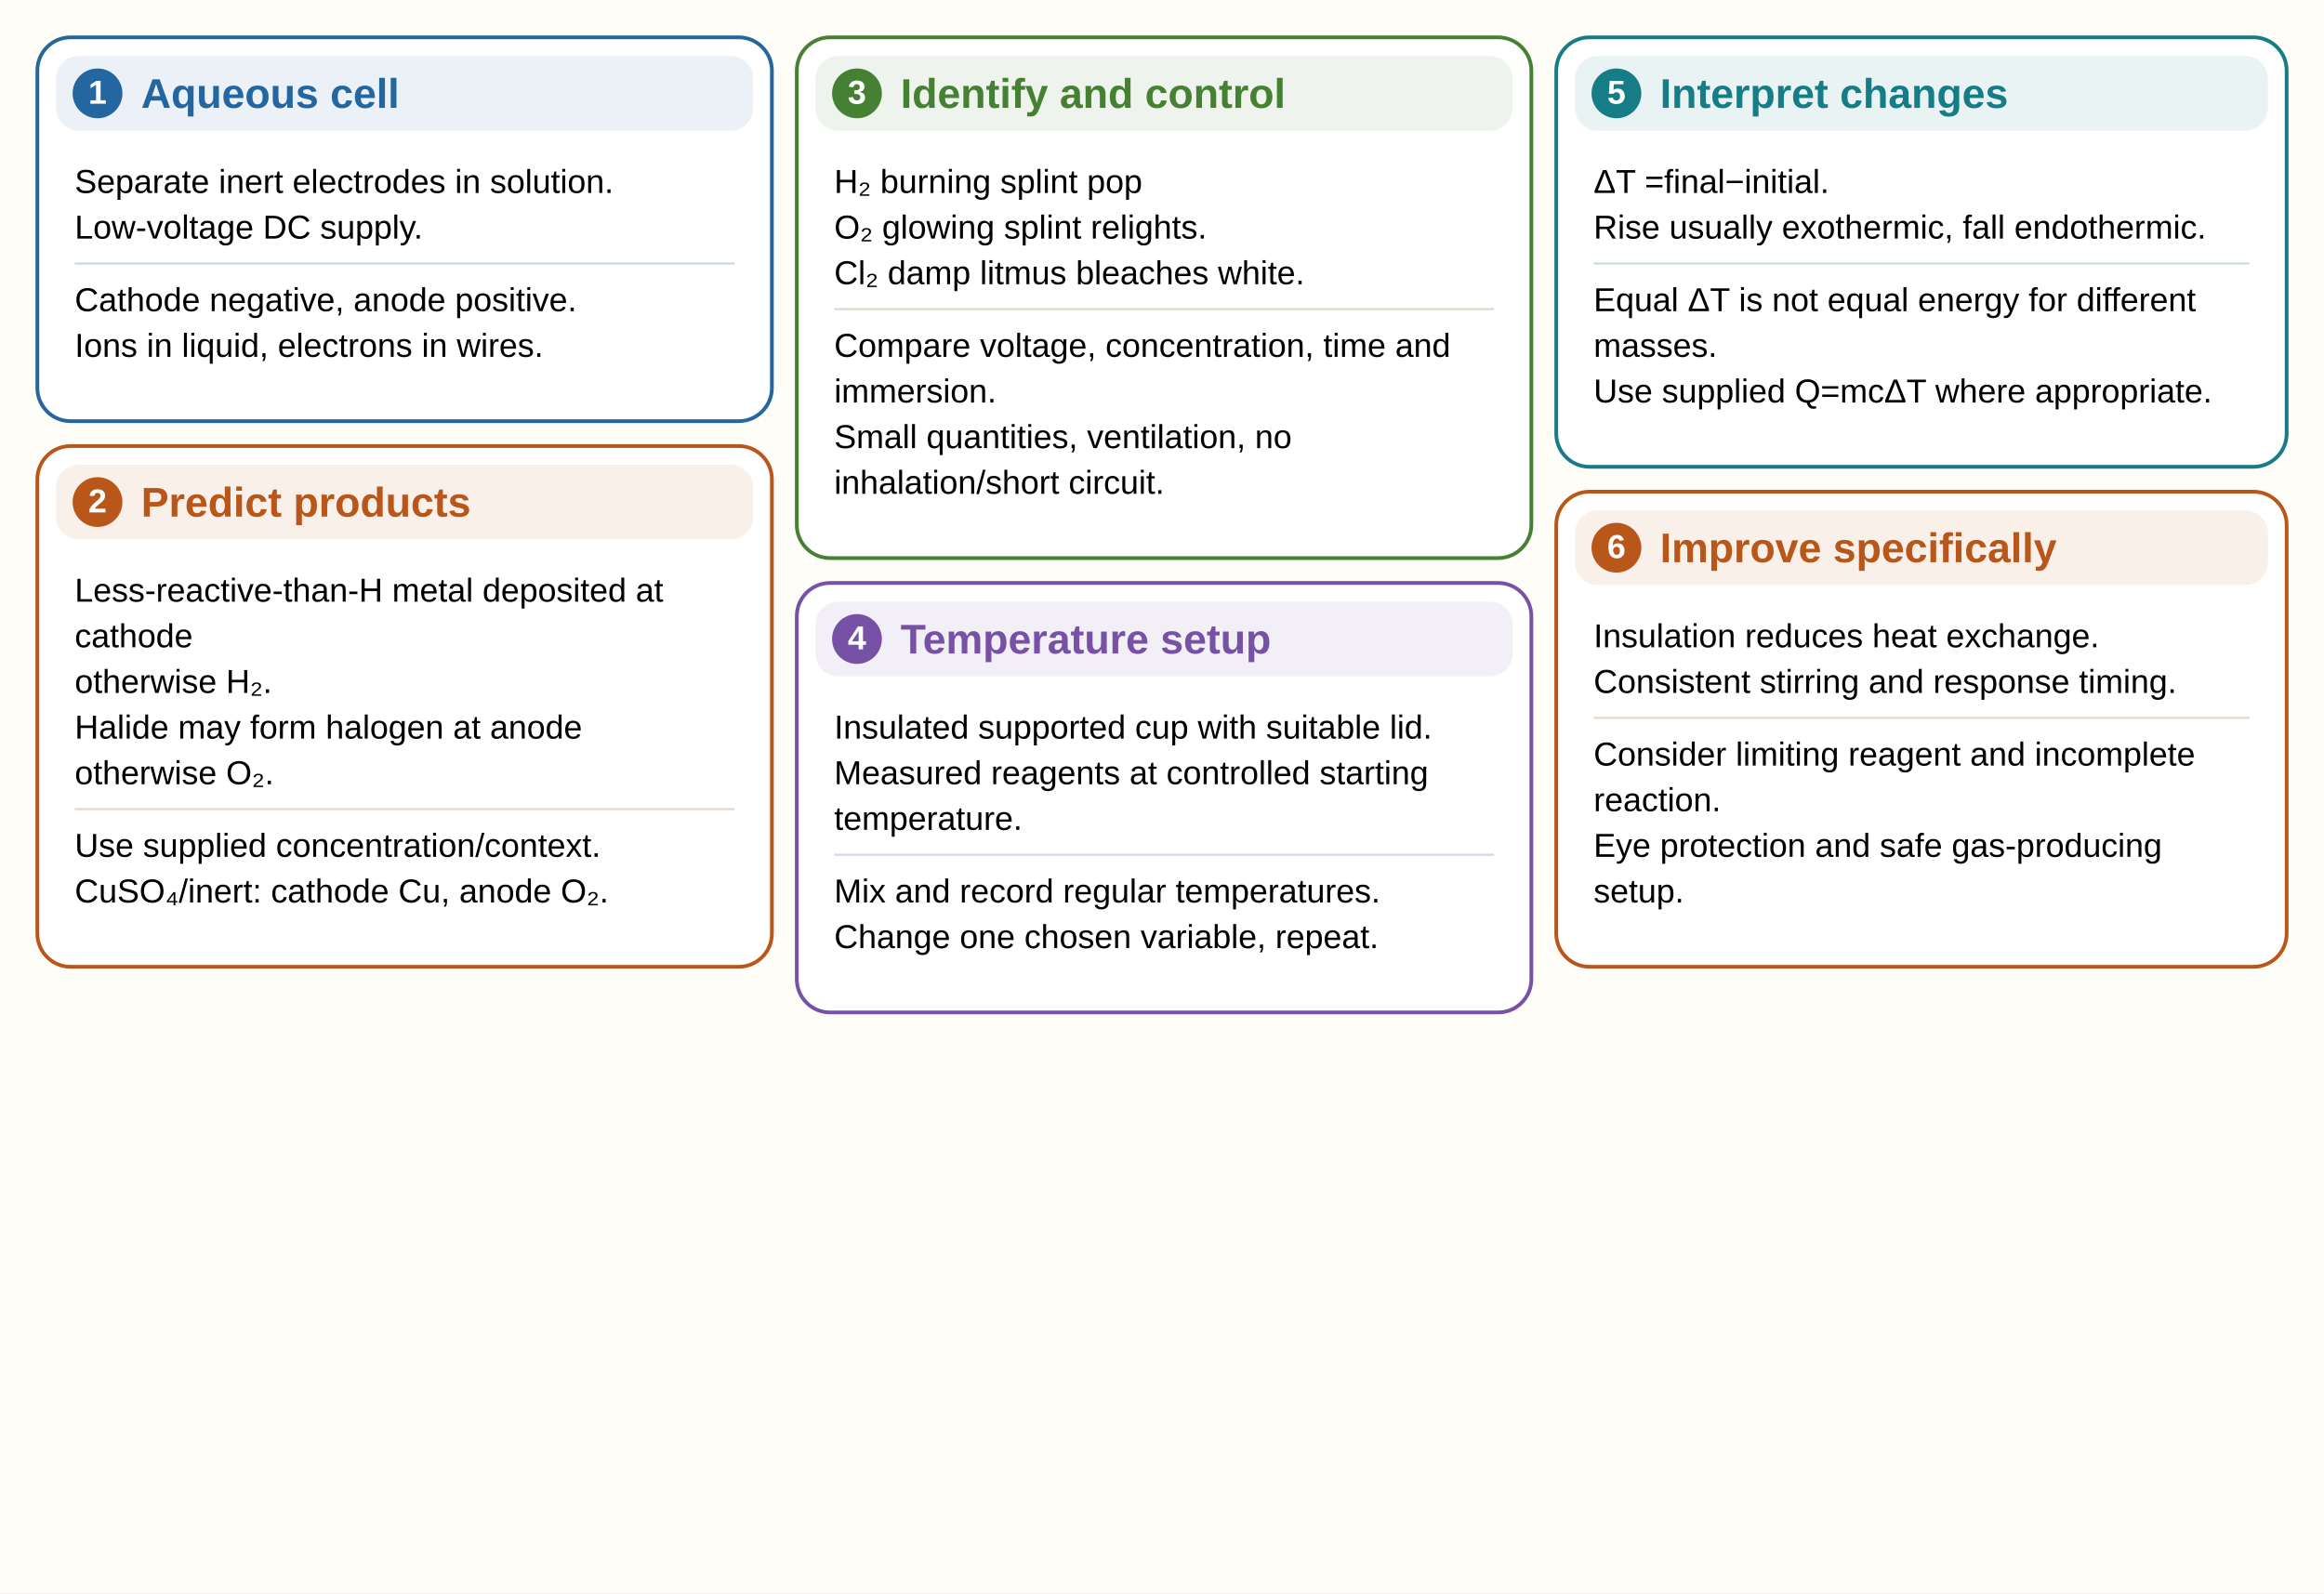
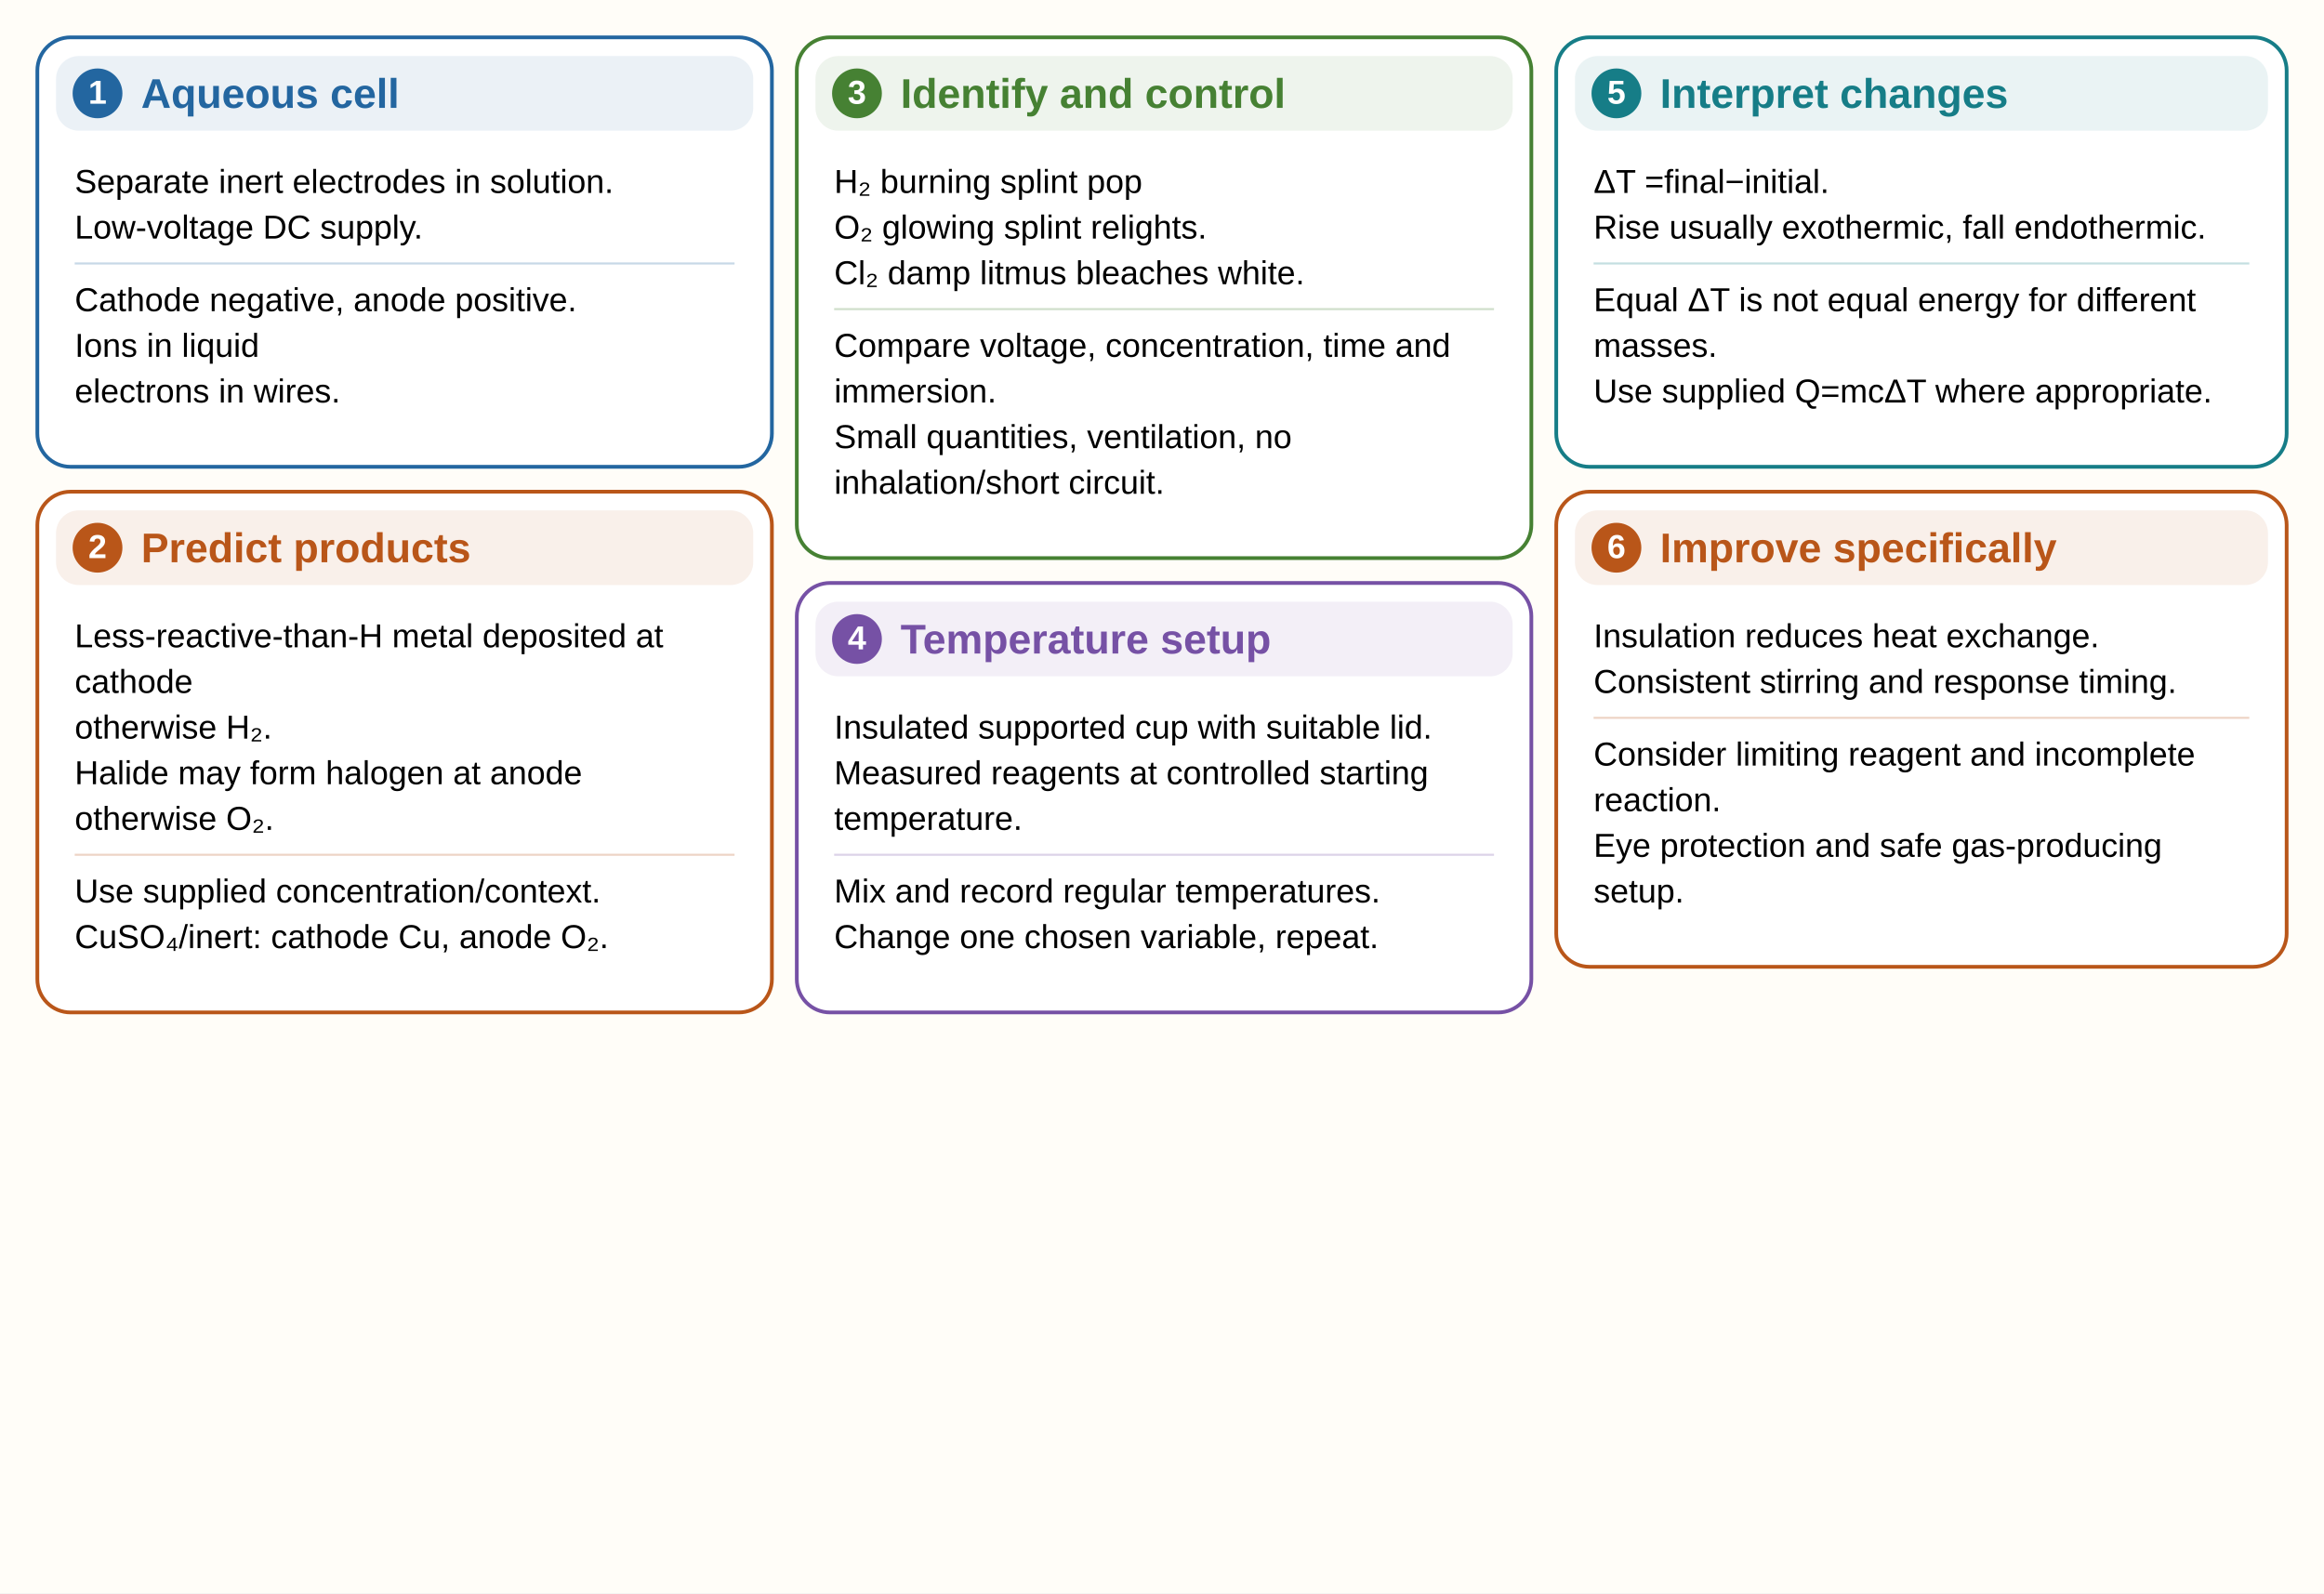
<svg xmlns="http://www.w3.org/2000/svg" width="2400" height="1645.714" viewBox="0 0 1120 768" role="img" aria-labelledby="map-title map-description" data-print-width-mm="277" font-family="Segoe UI,Arial,sans-serif">
  <defs>
    <marker id="arrow-2366a0" viewBox="0 0 10 10" refX="9" refY="5" markerWidth="4" markerHeight="4" orient="auto-start-reverse">
      <path d="M1 1L9 5L1 9" fill="none" stroke="#2366a0" stroke-width="2" stroke-linejoin="round" />
    </marker>
    <marker id="arrow-b95619" viewBox="0 0 10 10" refX="9" refY="5" markerWidth="4" markerHeight="4" orient="auto-start-reverse">
      <path d="M1 1L9 5L1 9" fill="none" stroke="#b95619" stroke-width="2" stroke-linejoin="round" />
    </marker>
    <marker id="arrow-468133" viewBox="0 0 10 10" refX="9" refY="5" markerWidth="4" markerHeight="4" orient="auto-start-reverse">
      <path d="M1 1L9 5L1 9" fill="none" stroke="#468133" stroke-width="2" stroke-linejoin="round" />
    </marker>
    <marker id="arrow-7651a5" viewBox="0 0 10 10" refX="9" refY="5" markerWidth="4" markerHeight="4" orient="auto-start-reverse">
      <path d="M1 1L9 5L1 9" fill="none" stroke="#7651a5" stroke-width="2" stroke-linejoin="round" />
    </marker>
    <marker id="arrow-167d87" viewBox="0 0 10 10" refX="9" refY="5" markerWidth="4" markerHeight="4" orient="auto-start-reverse">
      <path d="M1 1L9 5L1 9" fill="none" stroke="#167d87" stroke-width="2" stroke-linejoin="round" />
    </marker>
    <marker id="arrow-b95619" viewBox="0 0 10 10" refX="9" refY="5" markerWidth="4" markerHeight="4" orient="auto-start-reverse">
      <path d="M1 1L9 5L1 9" fill="none" stroke="#b95619" stroke-width="2" stroke-linejoin="round" />
    </marker>
  </defs>
  <rect width="1120" height="768" fill="#fffdf8" />
-   <g class="map-section" id="section-1" data-source-panel="0" data-bounds="0,0,354,185" transform="translate(18 18)">
-     <rect width="354" height="185" rx="16" fill="white" stroke="#2366a0" stroke-width="1.8" />
+   <g class="map-section" id="section-1" data-source-panel="0" data-bounds="0,0,354,207" transform="translate(18 18)">
+     <rect width="354" height="207" rx="16" fill="white" stroke="#2366a0" stroke-width="1.8" />
    <g class="section-heading">
      <rect x="9" y="9" width="336" height="36" rx="11" fill="#2366a0" opacity=".09" />
      <circle cx="29" cy="27" r="12" fill="#2366a0" />
      <text class="diagram-label" x="29" y="32" font-size="16" fill="white" font-weight="700" text-anchor="middle">1</text>
      <text class="panel-title" x="50" y="34" font-size="20" fill="#2366a0" font-weight="700" text-anchor="start">Aqueous cell</text>
    </g>
    <g class="section-body">
      <text class="body-text" x="18" y="75" font-size="16" fill="#000000" font-weight="400" text-anchor="start">Separate inert electrodes in solution.</text>
      <text class="body-text" x="18" y="97" font-size="16" fill="#000000" font-weight="400" text-anchor="start">Low-voltage DC supply.</text>
      <path class="section-divider" d="M18 109H336" stroke="#2366a0" stroke-opacity=".25" stroke-width="1" fill="none" />
      <text class="body-text" x="18" y="132" font-size="16" fill="#000000" font-weight="400" text-anchor="start">Cathode negative, anode positive.</text>
-       <text class="body-text" x="18" y="154" font-size="16" fill="#000000" font-weight="400" text-anchor="start">Ions in liquid, electrons in wires.</text>
+       <text class="body-text" x="18" y="154" font-size="16" fill="#000000" font-weight="400" text-anchor="start">Ions in liquid</text>
+       <text class="body-text" x="18" y="176" font-size="16" fill="#000000" font-weight="400" text-anchor="start">electrons in wires.</text>
    </g>
  </g>
-   <g class="map-section" id="section-2" data-source-panel="1" data-bounds="0,0,354,251" transform="translate(18 215)">
+   <g class="map-section" id="section-2" data-source-panel="1" data-bounds="0,0,354,251" transform="translate(18 237)">
    <rect width="354" height="251" rx="16" fill="white" stroke="#b95619" stroke-width="1.8" />
    <g class="section-heading">
      <rect x="9" y="9" width="336" height="36" rx="11" fill="#b95619" opacity=".09" />
      <circle cx="29" cy="27" r="12" fill="#b95619" />
      <text class="diagram-label" x="29" y="32" font-size="16" fill="white" font-weight="700" text-anchor="middle">2</text>
      <text class="panel-title" x="50" y="34" font-size="20" fill="#b95619" font-weight="700" text-anchor="start">Predict products</text>
    </g>
    <g class="section-body">
      <text class="body-text" x="18" y="75" font-size="16" fill="#000000" font-weight="400" text-anchor="start">Less-reactive-than-H metal deposited at</text>
      <text class="body-text" x="18" y="97" font-size="16" fill="#000000" font-weight="400" text-anchor="start">cathode</text>
      <text class="body-text" x="18" y="119" font-size="16" fill="#000000" font-weight="400" text-anchor="start">otherwise H₂.</text>
      <text class="body-text" x="18" y="141" font-size="16" fill="#000000" font-weight="400" text-anchor="start">Halide may form halogen at anode</text>
      <text class="body-text" x="18" y="163" font-size="16" fill="#000000" font-weight="400" text-anchor="start">otherwise O₂.</text>
      <path class="section-divider" d="M18 175H336" stroke="#b95619" stroke-opacity=".25" stroke-width="1" fill="none" />
      <text class="body-text" x="18" y="198" font-size="16" fill="#000000" font-weight="400" text-anchor="start">Use supplied concentration/context.</text>
      <text class="body-text" x="18" y="220" font-size="16" fill="#000000" font-weight="400" text-anchor="start">CuSO₄/inert: cathode Cu, anode O₂.</text>
    </g>
  </g>
  <g class="map-section" id="section-3" data-source-panel="2" data-bounds="0,0,354,251" transform="translate(384 18)">
    <rect width="354" height="251" rx="16" fill="white" stroke="#468133" stroke-width="1.8" />
    <g class="section-heading">
      <rect x="9" y="9" width="336" height="36" rx="11" fill="#468133" opacity=".09" />
      <circle cx="29" cy="27" r="12" fill="#468133" />
      <text class="diagram-label" x="29" y="32" font-size="16" fill="white" font-weight="700" text-anchor="middle">3</text>
      <text class="panel-title" x="50" y="34" font-size="20" fill="#468133" font-weight="700" text-anchor="start">Identify and control</text>
    </g>
    <g class="section-body">
      <text class="body-text" x="18" y="75" font-size="16" fill="#000000" font-weight="400" text-anchor="start">H₂ burning splint pop</text>
      <text class="body-text" x="18" y="97" font-size="16" fill="#000000" font-weight="400" text-anchor="start">O₂ glowing splint relights.</text>
      <text class="body-text" x="18" y="119" font-size="16" fill="#000000" font-weight="400" text-anchor="start">Cl₂ damp litmus bleaches white.</text>
      <path class="section-divider" d="M18 131H336" stroke="#468133" stroke-opacity=".25" stroke-width="1" fill="none" />
      <text class="body-text" x="18" y="154" font-size="16" fill="#000000" font-weight="400" text-anchor="start">Compare voltage, concentration, time and</text>
      <text class="body-text" x="18" y="176" font-size="16" fill="#000000" font-weight="400" text-anchor="start">immersion.</text>
      <text class="body-text" x="18" y="198" font-size="16" fill="#000000" font-weight="400" text-anchor="start">Small quantities, ventilation, no</text>
      <text class="body-text" x="18" y="220" font-size="16" fill="#000000" font-weight="400" text-anchor="start">inhalation/short circuit.</text>
    </g>
  </g>
  <g class="map-section" id="section-4" data-source-panel="3" data-bounds="0,0,354,207" transform="translate(384 281)">
    <rect width="354" height="207" rx="16" fill="white" stroke="#7651a5" stroke-width="1.8" />
    <g class="section-heading">
      <rect x="9" y="9" width="336" height="36" rx="11" fill="#7651a5" opacity=".09" />
      <circle cx="29" cy="27" r="12" fill="#7651a5" />
      <text class="diagram-label" x="29" y="32" font-size="16" fill="white" font-weight="700" text-anchor="middle">4</text>
      <text class="panel-title" x="50" y="34" font-size="20" fill="#7651a5" font-weight="700" text-anchor="start">Temperature setup</text>
    </g>
    <g class="section-body">
      <text class="body-text" x="18" y="75" font-size="16" fill="#000000" font-weight="400" text-anchor="start">Insulated supported cup with suitable lid.</text>
      <text class="body-text" x="18" y="97" font-size="16" fill="#000000" font-weight="400" text-anchor="start">Measured reagents at controlled starting</text>
      <text class="body-text" x="18" y="119" font-size="16" fill="#000000" font-weight="400" text-anchor="start">temperature.</text>
      <path class="section-divider" d="M18 131H336" stroke="#7651a5" stroke-opacity=".25" stroke-width="1" fill="none" />
      <text class="body-text" x="18" y="154" font-size="16" fill="#000000" font-weight="400" text-anchor="start">Mix and record regular temperatures.</text>
      <text class="body-text" x="18" y="176" font-size="16" fill="#000000" font-weight="400" text-anchor="start">Change one chosen variable, repeat.</text>
    </g>
  </g>
  <g class="map-section" id="section-5" data-source-panel="4" data-bounds="0,0,352,207" transform="translate(750 18)">
    <rect width="352" height="207" rx="16" fill="white" stroke="#167d87" stroke-width="1.8" />
    <g class="section-heading">
      <rect x="9" y="9" width="334" height="36" rx="11" fill="#167d87" opacity=".09" />
      <circle cx="29" cy="27" r="12" fill="#167d87" />
      <text class="diagram-label" x="29" y="32" font-size="16" fill="white" font-weight="700" text-anchor="middle">5</text>
      <text class="panel-title" x="50" y="34" font-size="20" fill="#167d87" font-weight="700" text-anchor="start">Interpret changes</text>
    </g>
    <g class="section-body">
      <text class="body-text" x="18" y="75" font-size="16" fill="#000000" font-weight="400" text-anchor="start">ΔT =final−initial.</text>
      <text class="body-text" x="18" y="97" font-size="16" fill="#000000" font-weight="400" text-anchor="start">Rise usually exothermic, fall endothermic.</text>
      <path class="section-divider" d="M18 109H334" stroke="#167d87" stroke-opacity=".25" stroke-width="1" fill="none" />
      <text class="body-text" x="18" y="132" font-size="16" fill="#000000" font-weight="400" text-anchor="start">Equal ΔT is not equal energy for different</text>
      <text class="body-text" x="18" y="154" font-size="16" fill="#000000" font-weight="400" text-anchor="start">masses.</text>
      <text class="body-text" x="18" y="176" font-size="16" fill="#000000" font-weight="400" text-anchor="start">Use supplied Q=mcΔT where appropriate.</text>
    </g>
  </g>
  <g class="map-section" id="section-6" data-source-panel="5" data-bounds="0,0,352,229" transform="translate(750 237)">
    <rect width="352" height="229" rx="16" fill="white" stroke="#b95619" stroke-width="1.8" />
    <g class="section-heading">
      <rect x="9" y="9" width="334" height="36" rx="11" fill="#b95619" opacity=".09" />
      <circle cx="29" cy="27" r="12" fill="#b95619" />
      <text class="diagram-label" x="29" y="32" font-size="16" fill="white" font-weight="700" text-anchor="middle">6</text>
      <text class="panel-title" x="50" y="34" font-size="20" fill="#b95619" font-weight="700" text-anchor="start">Improve specifically</text>
    </g>
    <g class="section-body">
      <text class="body-text" x="18" y="75" font-size="16" fill="#000000" font-weight="400" text-anchor="start">Insulation reduces heat exchange.</text>
      <text class="body-text" x="18" y="97" font-size="16" fill="#000000" font-weight="400" text-anchor="start">Consistent stirring and response timing.</text>
      <path class="section-divider" d="M18 109H334" stroke="#b95619" stroke-opacity=".25" stroke-width="1" fill="none" />
      <text class="body-text" x="18" y="132" font-size="16" fill="#000000" font-weight="400" text-anchor="start">Consider limiting reagent and incomplete</text>
      <text class="body-text" x="18" y="154" font-size="16" fill="#000000" font-weight="400" text-anchor="start">reaction.</text>
      <text class="body-text" x="18" y="176" font-size="16" fill="#000000" font-weight="400" text-anchor="start">Eye protection and safe gas-producing</text>
      <text class="body-text" x="18" y="198" font-size="16" fill="#000000" font-weight="400" text-anchor="start">setup.</text>
    </g>
  </g>
</svg>
